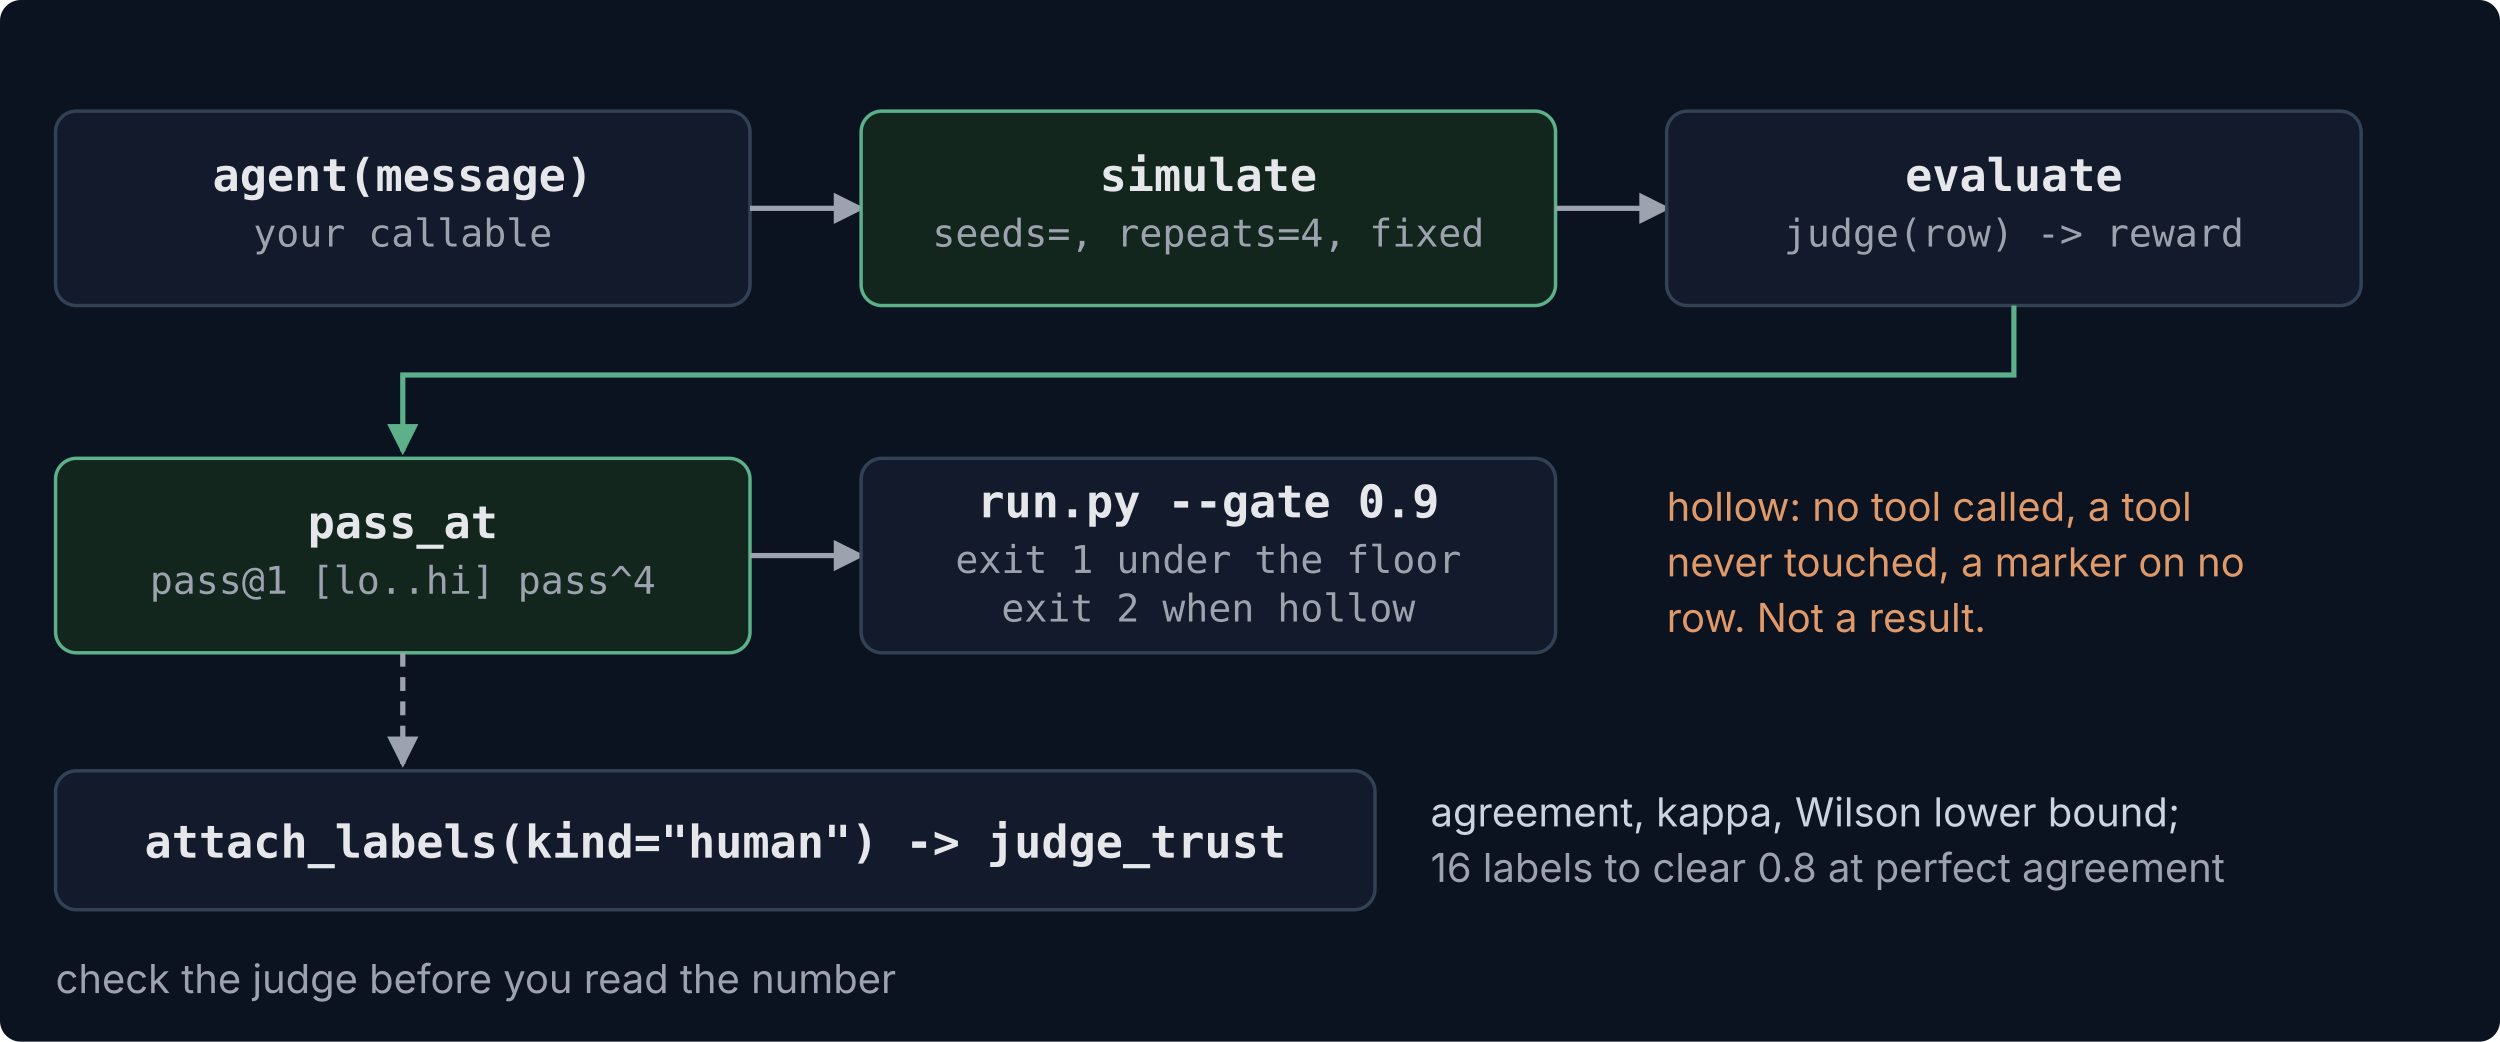
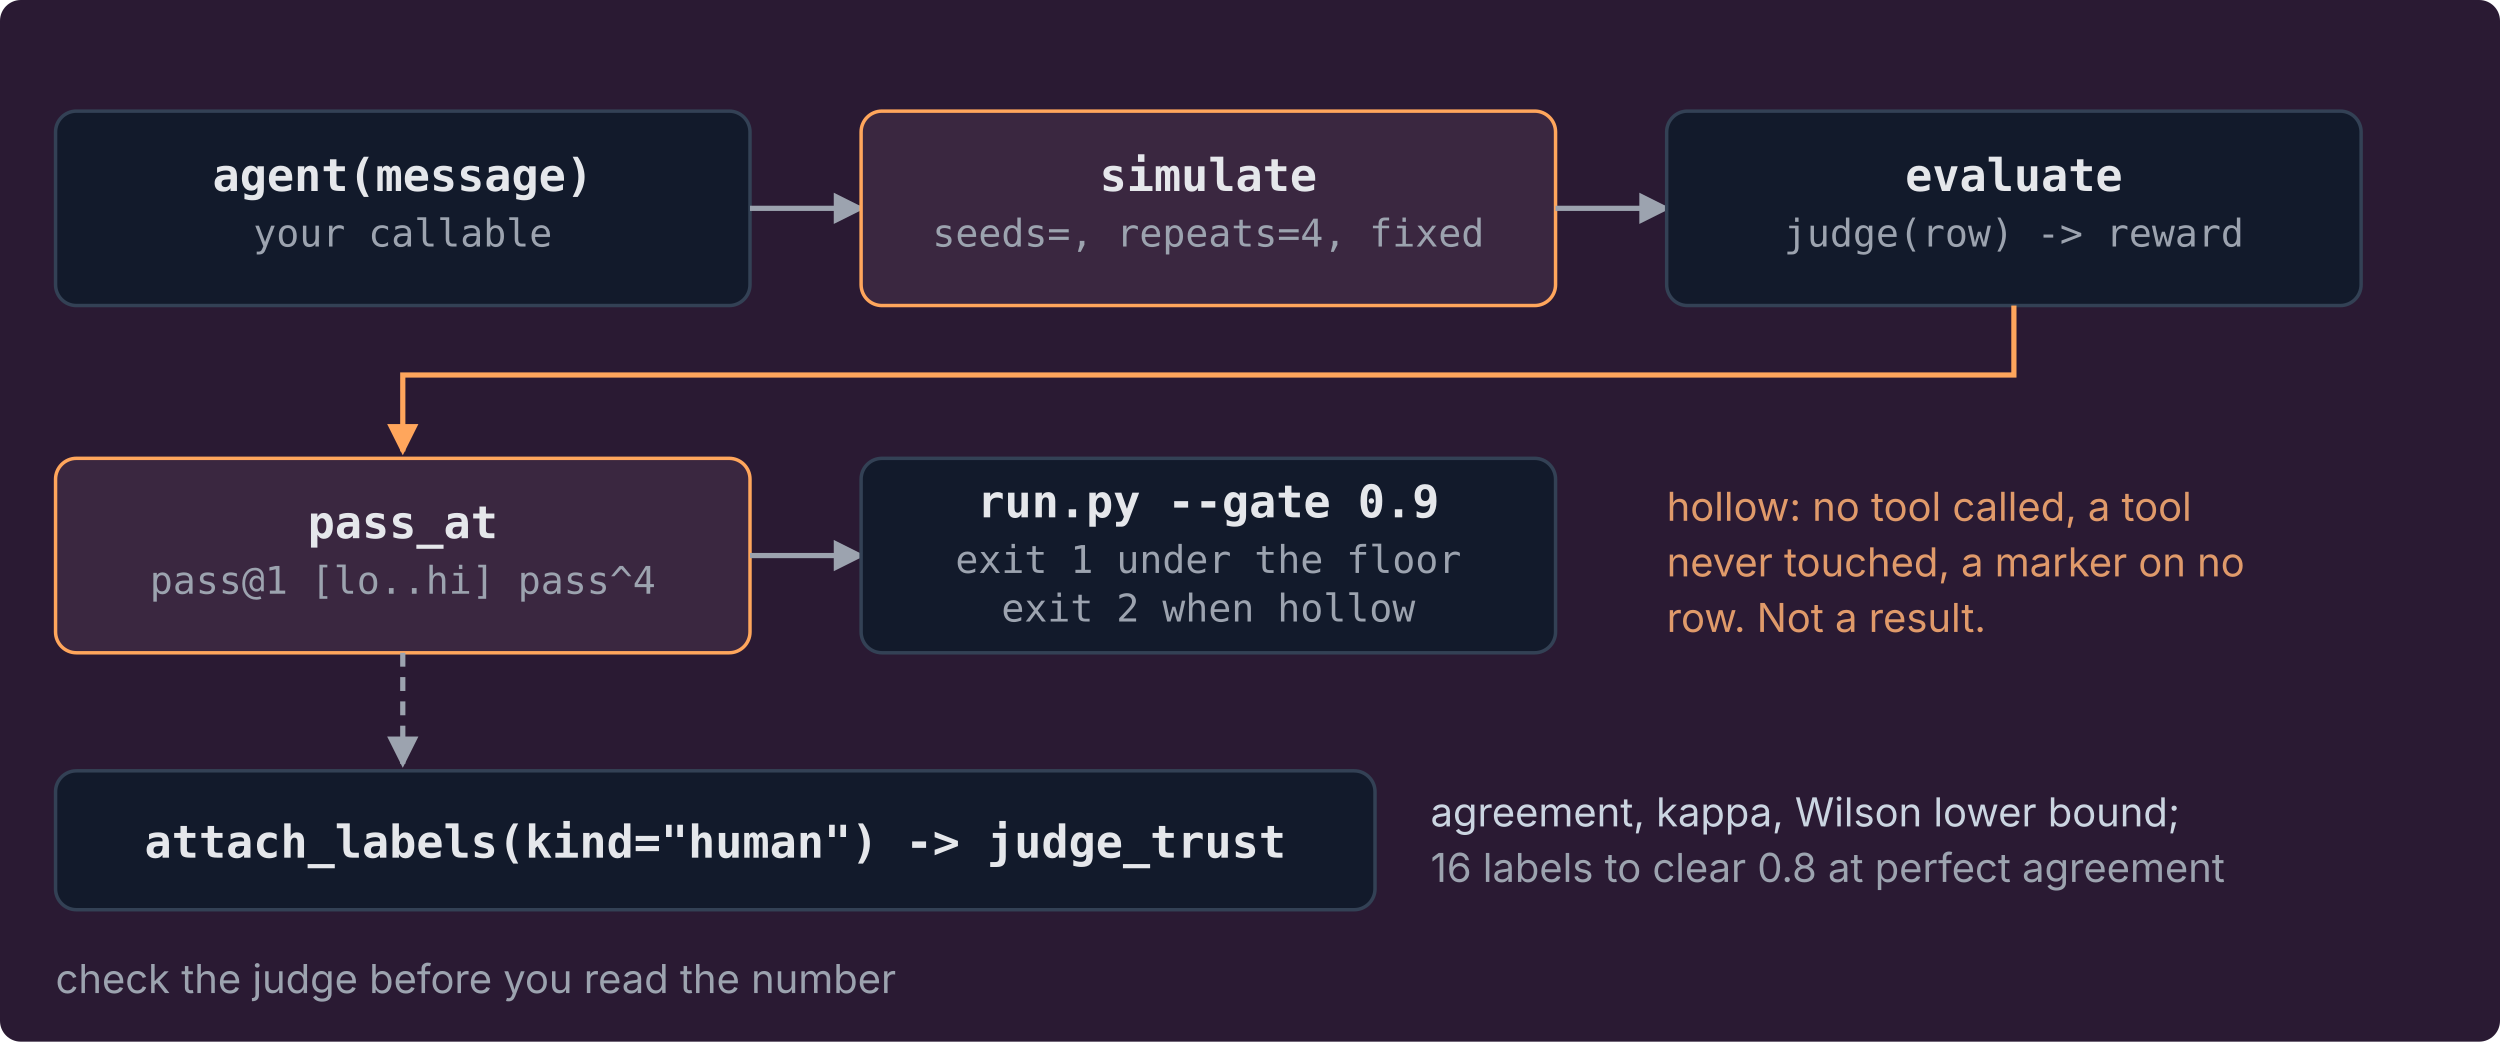
<svg xmlns="http://www.w3.org/2000/svg" viewBox="0 0 720 300" width="720" height="300" role="img" aria-label="The eval loop: wrap, simulate with repeats, judge, read pass rates, gate CI">
  <defs>
    <marker id="arrow" viewBox="0 0 8 8" refX="7" refY="4" markerWidth="6" markerHeight="6" orient="auto">
      <path d="M0,0 L8,4 L0,8 z" fill="#9CA3AF" />
    </marker>
    <marker id="arrow-green" viewBox="0 0 8 8" refX="7" refY="4" markerWidth="6" markerHeight="6" orient="auto">
-       <path d="M0,0 L8,4 L0,8 z" fill="#5CB08A" />
+       <path d="M0,0 L8,4 L0,8 z" fill="#FFA65C" />
    </marker>
  </defs>
-   <rect width="720" height="300" rx="6" fill="#0B1220" />
+   <rect width="720" height="300" rx="6" fill="#2A1A33" />
  <rect x="16" y="32" width="200" height="56" rx="6" fill="#121A2B" stroke="#334155" />
  <text x="116.0" y="55.0" font-family="ui-monospace, SFMono-Regular, Menlo, Consolas, monospace" font-size="13" font-weight="600" fill="#E5E7EB" text-anchor="middle">agent(message)</text>
  <text x="116.0" y="71.0" font-family="ui-monospace, SFMono-Regular, Menlo, Consolas, monospace" font-size="11" font-weight="400" fill="#9CA3AF" text-anchor="middle">your callable</text>
  <path d="M 216 60.0 L 248 60.0" fill="none" stroke="#9CA3AF" stroke-width="1.5" marker-end="url(#arrow)" />
-   <rect x="248" y="32" width="200" height="56" rx="6" fill="#12261D" stroke="#5CB08A" />
+   <rect x="248" y="32" width="200" height="56" rx="6" fill="#3A2740" stroke="#FFA65C" />
  <text x="348.0" y="55.0" font-family="ui-monospace, SFMono-Regular, Menlo, Consolas, monospace" font-size="13" font-weight="600" fill="#E5E7EB" text-anchor="middle">simulate</text>
  <text x="348.0" y="71.0" font-family="ui-monospace, SFMono-Regular, Menlo, Consolas, monospace" font-size="11" font-weight="400" fill="#9CA3AF" text-anchor="middle">seeds=, repeats=4, fixed</text>
  <path d="M 448 60.0 L 480 60.0" fill="none" stroke="#9CA3AF" stroke-width="1.5" marker-end="url(#arrow)" />
  <rect x="480" y="32" width="200" height="56" rx="6" fill="#121A2B" stroke="#334155" />
  <text x="580.0" y="55.0" font-family="ui-monospace, SFMono-Regular, Menlo, Consolas, monospace" font-size="13" font-weight="600" fill="#E5E7EB" text-anchor="middle">evaluate</text>
  <text x="580.0" y="71.0" font-family="ui-monospace, SFMono-Regular, Menlo, Consolas, monospace" font-size="11" font-weight="400" fill="#9CA3AF" text-anchor="middle">judge(row) -&gt; reward</text>
-   <path d="M 580 88 L 580 108 L 116 108 L 116 130" fill="none" stroke="#5CB08A" stroke-width="1.5" marker-end="url(#arrow-green)" />
-   <rect x="16" y="132" width="200" height="56" rx="6" fill="#12261D" stroke="#5CB08A" />
+   <path d="M 580 88 L 580 108 L 116 108 L 116 130" fill="none" stroke="#FFA65C" stroke-width="1.5" marker-end="url(#arrow-green)" />
+   <rect x="16" y="132" width="200" height="56" rx="6" fill="#3A2740" stroke="#FFA65C" />
  <text x="116.0" y="155.0" font-family="ui-monospace, SFMono-Regular, Menlo, Consolas, monospace" font-size="13" font-weight="600" fill="#E5E7EB" text-anchor="middle">pass_at</text>
  <text x="116.0" y="171.0" font-family="ui-monospace, SFMono-Regular, Menlo, Consolas, monospace" font-size="11" font-weight="400" fill="#9CA3AF" text-anchor="middle">pass@1 [lo..hi]  pass^4</text>
  <path d="M 216 160.0 L 248 160.0" fill="none" stroke="#9CA3AF" stroke-width="1.5" marker-end="url(#arrow)" />
  <rect x="248" y="132" width="200" height="56" rx="6" fill="#121A2B" stroke="#334155" />
  <text x="348.0" y="149.0" font-family="ui-monospace, SFMono-Regular, Menlo, Consolas, monospace" font-size="13" font-weight="600" fill="#E5E7EB" text-anchor="middle">run.py --gate 0.9</text>
  <text x="348.0" y="165.0" font-family="ui-monospace, SFMono-Regular, Menlo, Consolas, monospace" font-size="11" font-weight="400" fill="#9CA3AF" text-anchor="middle">exit 1 under the floor</text>
  <text x="348.0" y="179.0" font-family="ui-monospace, SFMono-Regular, Menlo, Consolas, monospace" font-size="11" font-weight="400" fill="#9CA3AF" text-anchor="middle">exit 2 when hollow</text>
  <text x="480" y="150" font-family="ui-sans-serif, system-ui, -apple-system, 'Segoe UI', Inter, sans-serif" font-size="11.5" font-weight="400" fill="#E09A6A" text-anchor="start">hollow: no tool called, a tool</text>
  <text x="480" y="166" font-family="ui-sans-serif, system-ui, -apple-system, 'Segoe UI', Inter, sans-serif" font-size="11.5" font-weight="400" fill="#E09A6A" text-anchor="start">never touched, a marker on no</text>
  <text x="480" y="182" font-family="ui-sans-serif, system-ui, -apple-system, 'Segoe UI', Inter, sans-serif" font-size="11.5" font-weight="400" fill="#E09A6A" text-anchor="start">row. Not a result.</text>
  <path d="M 116 188 L 116 220" fill="none" stroke="#9CA3AF" stroke-width="1.5" marker-end="url(#arrow)" stroke-dasharray="4 3" />
  <rect x="16" y="222" width="380" height="40" rx="6" fill="#121A2B" stroke="#334155" />
  <text x="206.0" y="247.0" font-family="ui-monospace, SFMono-Regular, Menlo, Consolas, monospace" font-size="13" font-weight="600" fill="#E5E7EB" text-anchor="middle">attach_labels(kind="human")  -&gt;  judge_trust</text>
  <text x="412" y="238" font-family="ui-sans-serif, system-ui, -apple-system, 'Segoe UI', Inter, sans-serif" font-size="11.5" font-weight="400" fill="#CBD5E1" text-anchor="start">agreement, kappa, Wilson lower bound;</text>
  <text x="412" y="254" font-family="ui-sans-serif, system-ui, -apple-system, 'Segoe UI', Inter, sans-serif" font-size="11.5" font-weight="400" fill="#9CA3AF" text-anchor="start">16 labels to clear 0.8 at perfect agreement</text>
  <text x="16" y="286" font-family="ui-sans-serif, system-ui, -apple-system, 'Segoe UI', Inter, sans-serif" font-size="11.5" font-weight="400" fill="#9CA3AF" text-anchor="start">check the judge before you read the number</text>
</svg>
